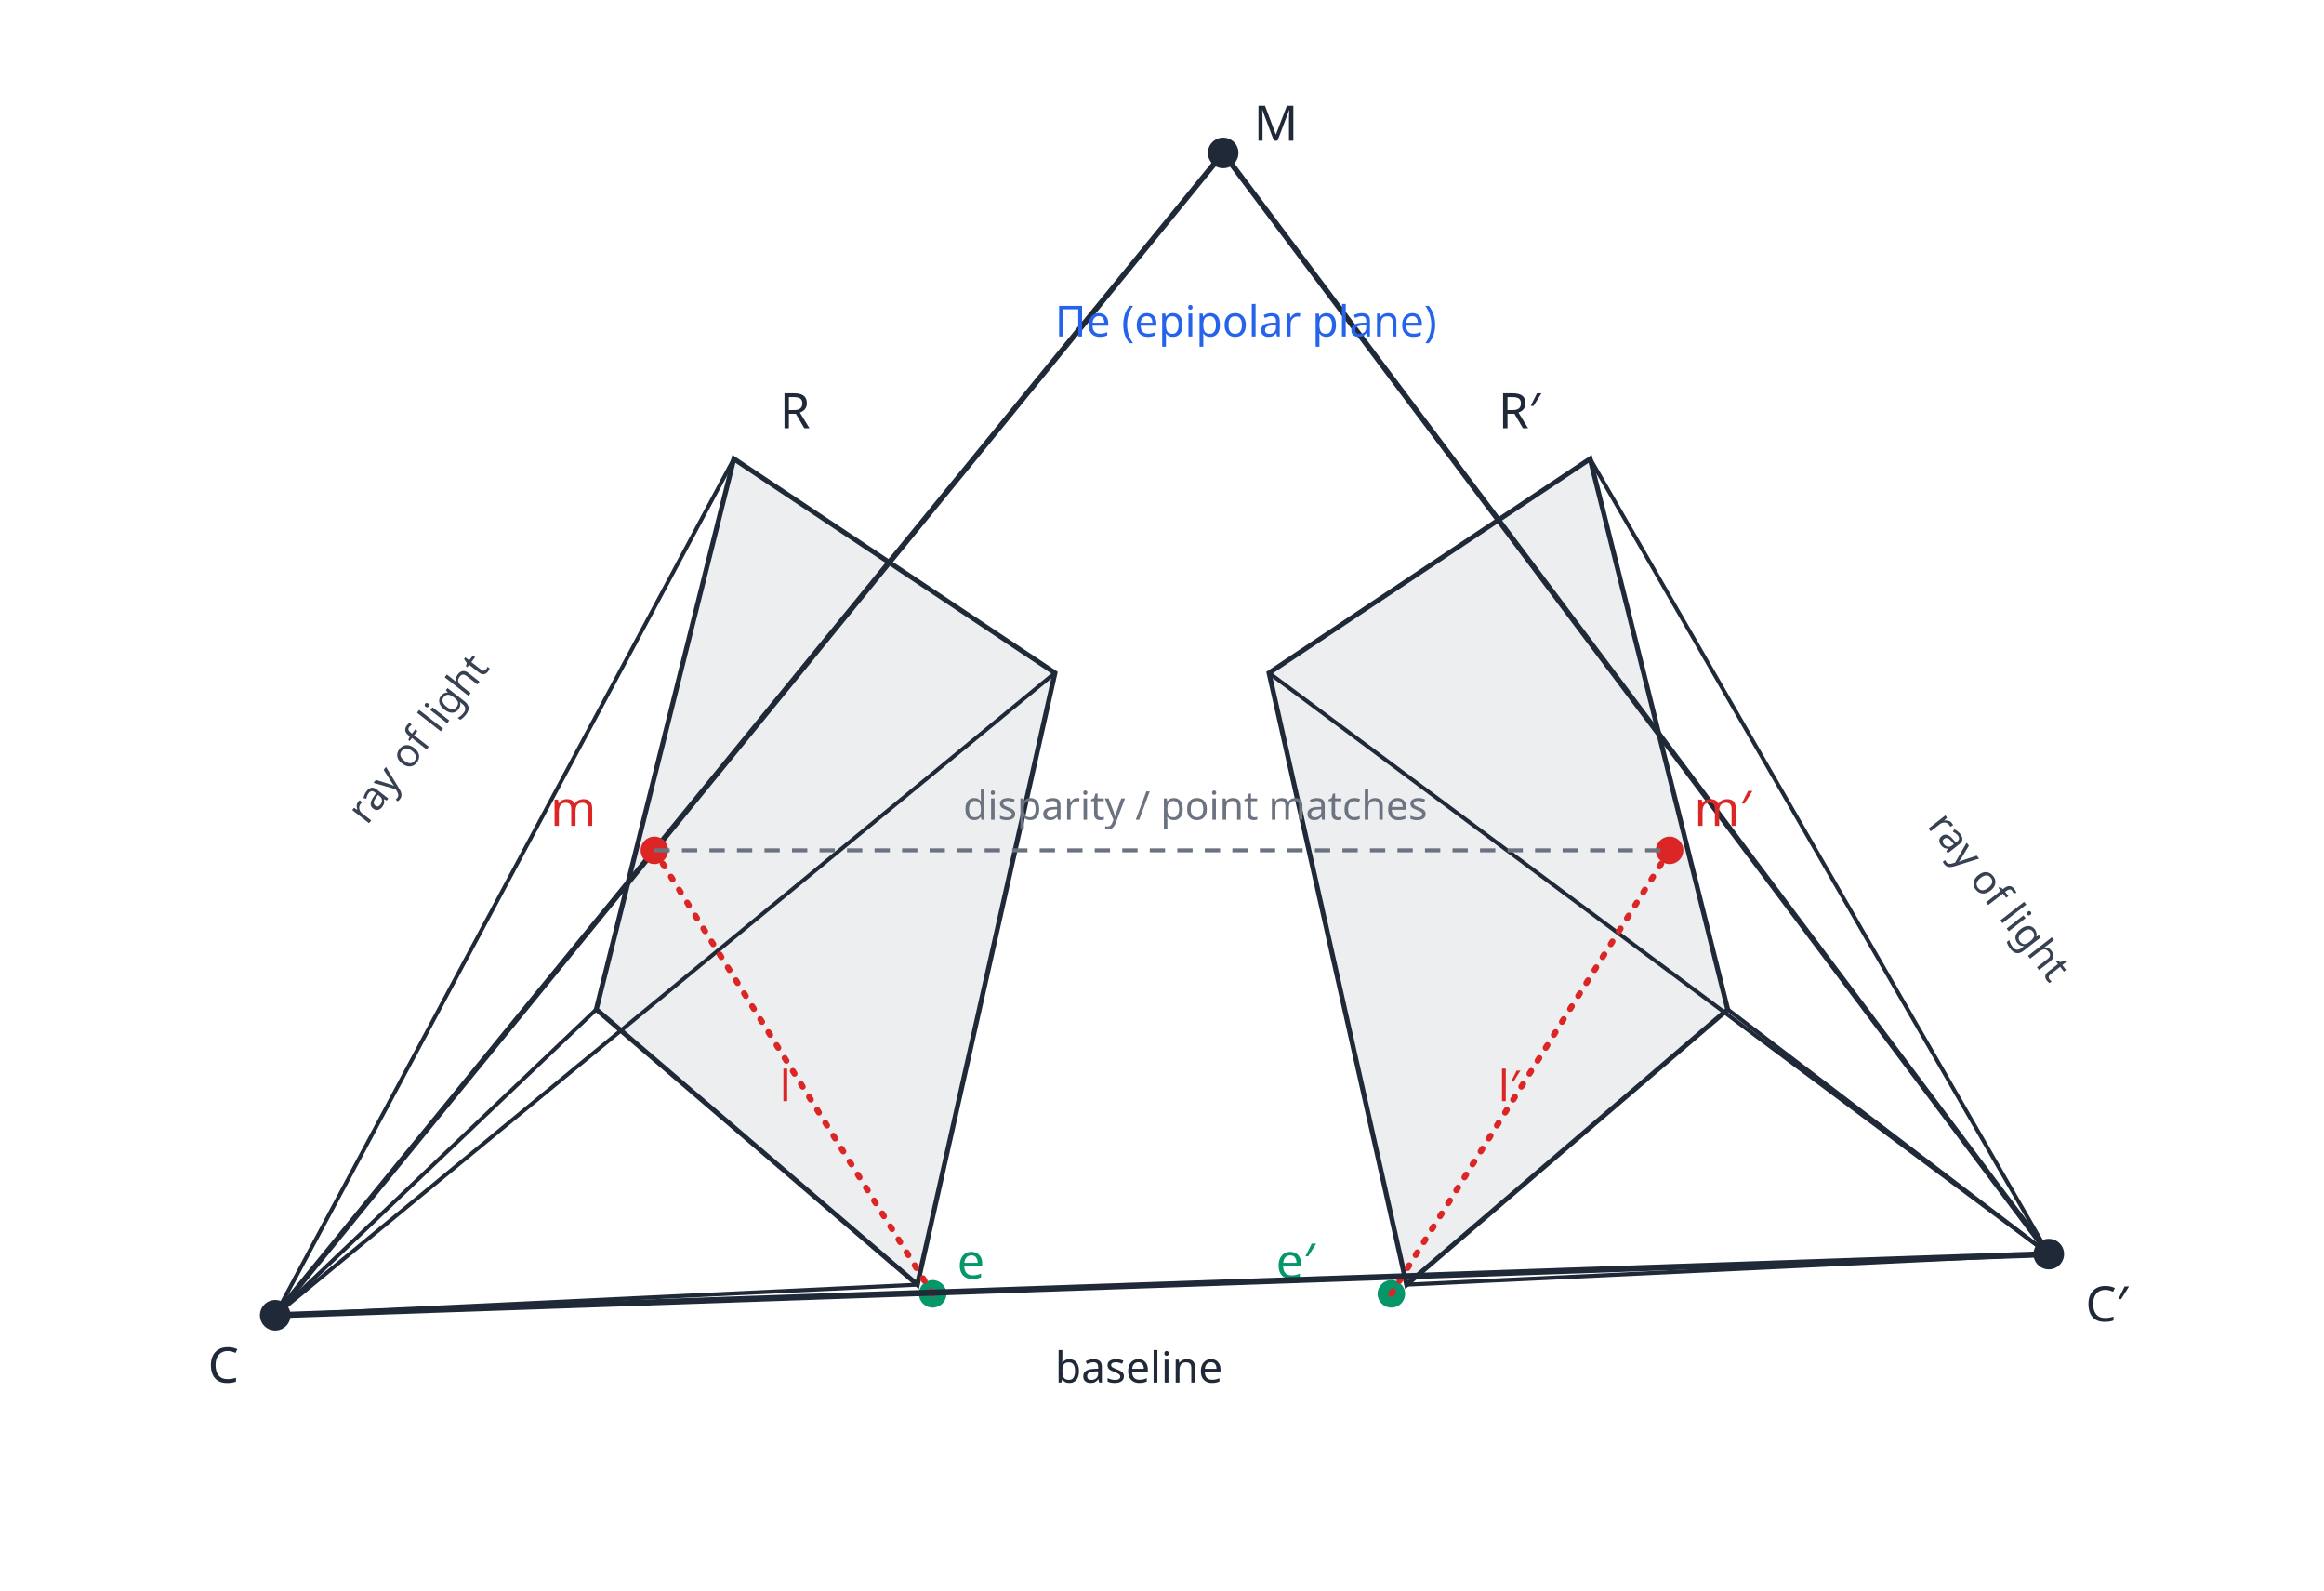
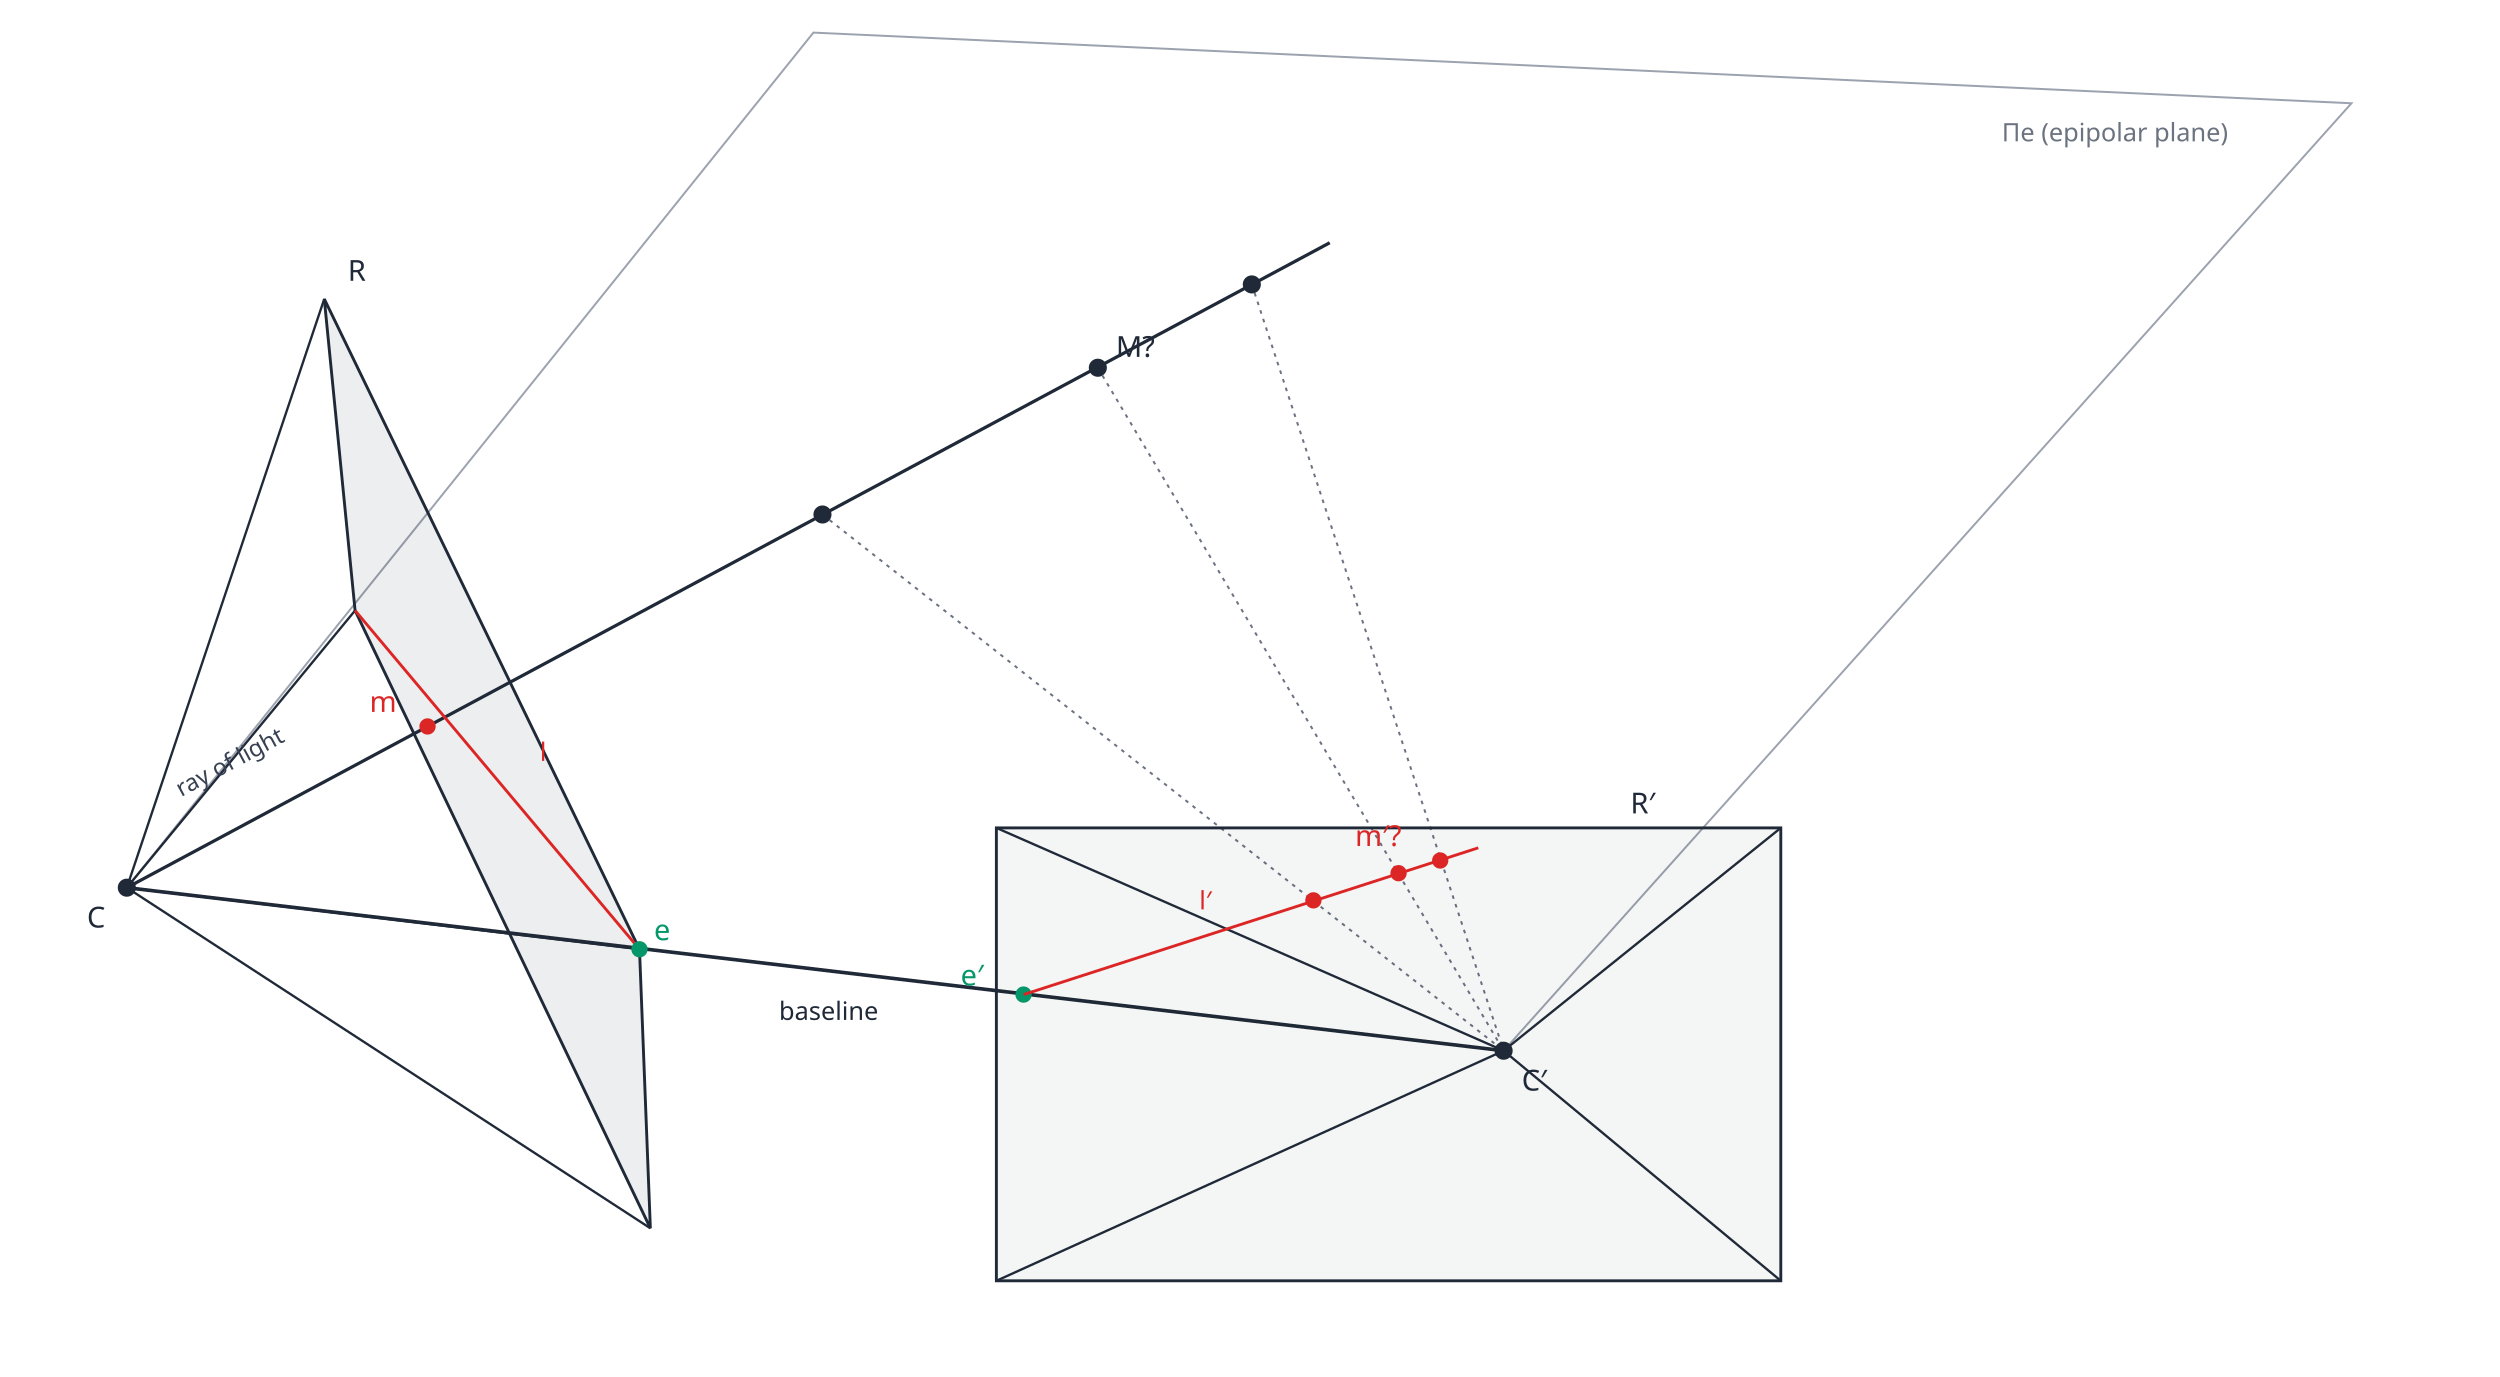
- <svg xmlns="http://www.w3.org/2000/svg" viewBox="0 0 760 520" font-family="sans-serif" font-size="16">
-   <circle cx="90" cy="430" r="5" fill="#1f2937" />
-   <text x="68" y="452" fill="#1f2937">C</text>
-   <polygon points="240,150 345,220 300,420 195,330" fill="#1f2937" fill-opacity="0.08" stroke="#1f2937" stroke-width="1.6" />
-   <text x="255" y="140" fill="#1f2937">R</text>
-   <line x1="90" y1="430" x2="240" y2="150" stroke="#1f2937" stroke-width="1.3" />
-   <line x1="90" y1="430" x2="345" y2="220" stroke="#1f2937" stroke-width="1.3" />
-   <line x1="90" y1="430" x2="300" y2="420" stroke="#1f2937" stroke-width="1.3" />
-   <line x1="90" y1="430" x2="195" y2="330" stroke="#1f2937" stroke-width="1.3" />
-   <line x1="90" y1="430" x2="400" y2="50" stroke="#1f2937" stroke-width="1.8" />
-   <text x="120" y="270" fill="#374151" font-size="13" transform="rotate(-52 120 270)">ray of light</text>
-   <circle cx="214" cy="278" r="4.5" fill="#dc2626" />
-   <text x="180" y="270" fill="#dc2626">m</text>
-   <circle cx="305" cy="423" r="4.5" fill="#059669" />
-   <text x="313" y="418" fill="#059669">e</text>
-   <line x1="305" y1="423" x2="214" y2="278" stroke="#dc2626" stroke-width="2" stroke-dasharray="1 4" stroke-linecap="round" />
-   <text x="255" y="360" fill="#dc2626" font-size="14">l</text>
-   <circle cx="670" cy="410" r="5" fill="#1f2937" />
-   <text x="682" y="432" fill="#1f2937">C′</text>
-   <polygon points="520,150 415,220 460,420 565,330" fill="#1f2937" fill-opacity="0.08" stroke="#1f2937" stroke-width="1.6" />
-   <text x="490" y="140" fill="#1f2937">R′</text>
-   <line x1="670" y1="410" x2="520" y2="150" stroke="#1f2937" stroke-width="1.3" />
-   <line x1="670" y1="410" x2="415" y2="220" stroke="#1f2937" stroke-width="1.3" />
-   <line x1="670" y1="410" x2="460" y2="420" stroke="#1f2937" stroke-width="1.3" />
-   <line x1="670" y1="410" x2="565" y2="330" stroke="#1f2937" stroke-width="1.3" />
-   <line x1="670" y1="410" x2="400" y2="50" stroke="#1f2937" stroke-width="1.8" />
-   <text x="630" y="270" fill="#374151" font-size="13" transform="rotate(52 630 270)">ray of light</text>
-   <circle cx="546" cy="278" r="4.5" fill="#dc2626" />
-   <text x="554" y="270" fill="#dc2626">m′</text>
-   <circle cx="455" cy="423" r="4.5" fill="#059669" />
-   <text x="430" y="418" fill="#059669" text-anchor="end">e′</text>
-   <line x1="455" y1="423" x2="546" y2="278" stroke="#dc2626" stroke-width="2" stroke-dasharray="1 4" stroke-linecap="round" />
-   <text x="490" y="360" fill="#dc2626" font-size="14">l′</text>
-   <circle cx="400" cy="50" r="5" fill="#1f2937" />
-   <text x="410" y="46" fill="#1f2937">M</text>
-   <line x1="90" y1="430" x2="670" y2="410" stroke="#1f2937" stroke-width="2" />
-   <text x="345" y="452" fill="#1f2937" font-size="14">baseline</text>
-   <line x1="214" y1="278" x2="546" y2="278" stroke="#6b7280" stroke-width="1.3" stroke-dasharray="5 4" />
-   <text x="315" y="268" fill="#6b7280" font-size="13">disparity / point matches</text>
-   <text x="345" y="110" fill="#2563eb" font-size="14">Πe (epipolar plane)</text>
+ <svg xmlns="http://www.w3.org/2000/svg" viewBox="0 0 1380 760" font-family="sans-serif" font-size="16">
+   <polygon points="70,490 449,18 1298,57 830,580" fill="none" stroke="#9ca3af" stroke-width="1.1" />
+   <text x="1105" y="78" fill="#6b7280" font-size="14">Πe (epipolar plane)</text>
+   <line x1="70" y1="490" x2="830" y2="580" stroke="#1f2937" stroke-width="2" />
+   <text x="430" y="563" fill="#1f2937" font-size="14">baseline</text>
+   <line x1="454" y1="284" x2="830" y2="580" stroke="#6b7280" stroke-width="1.1" stroke-dasharray="2 3" />
+   <line x1="606" y1="203" x2="830" y2="580" stroke="#6b7280" stroke-width="1.1" stroke-dasharray="2 3" />
+   <line x1="691" y1="157" x2="830" y2="580" stroke="#6b7280" stroke-width="1.1" stroke-dasharray="2 3" />
+   <polygon points="179,165 353,524 359,678 196,337" fill="#1f2937" fill-opacity="0.08" stroke="#1f2937" stroke-width="1.6" />
+   <text x="192" y="155" fill="#1f2937">R</text>
+   <line x1="70" y1="490" x2="179" y2="165" stroke="#1f2937" stroke-width="1.3" />
+   <line x1="70" y1="490" x2="353" y2="524" stroke="#1f2937" stroke-width="1.3" />
+   <line x1="70" y1="490" x2="359" y2="678" stroke="#1f2937" stroke-width="1.3" />
+   <line x1="70" y1="490" x2="196" y2="337" stroke="#1f2937" stroke-width="1.3" />
+   <line x1="70" y1="490" x2="734" y2="134" stroke="#1f2937" stroke-width="1.8" />
+   <text x="100" y="440" fill="#374151" font-size="13" transform="rotate(-28.2 100 440)">ray of light</text>
+   <circle cx="70" cy="490" r="5" fill="#1f2937" />
+   <text x="48" y="512" fill="#1f2937">C</text>
+   <circle cx="236" cy="401" r="4.5" fill="#dc2626" />
+   <text x="204" y="393" fill="#dc2626">m</text>
+   <line x1="353" y1="524" x2="196" y2="337" stroke="#dc2626" stroke-width="1.6" />
+   <text x="298" y="420" fill="#dc2626" font-size="14">l</text>
+   <circle cx="353" cy="524" r="4.5" fill="#059669" />
+   <text x="361" y="519" fill="#059669">e</text>
+   <circle cx="454" cy="284" r="5" fill="#1f2937" />
+   <circle cx="606" cy="203" r="5" fill="#1f2937" />
+   <text x="616" y="197" fill="#1f2937">M?</text>
+   <circle cx="691" cy="157" r="5" fill="#1f2937" />
+   <rect x="550" y="457" width="433" height="250" fill="#1f2937" fill-opacity="0.05" stroke="#1f2937" stroke-width="1.6" />
+   <text x="900" y="449" fill="#1f2937">R′</text>
+   <line x1="830" y1="580" x2="550" y2="457" stroke="#1f2937" stroke-width="1.3" />
+   <line x1="830" y1="580" x2="983" y2="457" stroke="#1f2937" stroke-width="1.3" />
+   <line x1="830" y1="580" x2="983" y2="707" stroke="#1f2937" stroke-width="1.3" />
+   <line x1="830" y1="580" x2="550" y2="707" stroke="#1f2937" stroke-width="1.3" />
+   <circle cx="830" cy="580" r="5" fill="#1f2937" />
+   <text x="840" y="602" fill="#1f2937">C′</text>
+   <circle cx="565" cy="549" r="4.5" fill="#059669" />
+   <text x="543" y="544" fill="#059669" text-anchor="end">e′</text>
+   <line x1="565" y1="549" x2="816" y2="468" stroke="#dc2626" stroke-width="1.6" />
+   <text x="662" y="502" fill="#dc2626" font-size="14">l′</text>
+   <circle cx="725" cy="497" r="4.5" fill="#dc2626" />
+   <circle cx="772" cy="482" r="4.5" fill="#dc2626" />
+   <text x="748" y="467" fill="#dc2626">m′?</text>
+   <circle cx="795" cy="475" r="4.5" fill="#dc2626" />
</svg>
